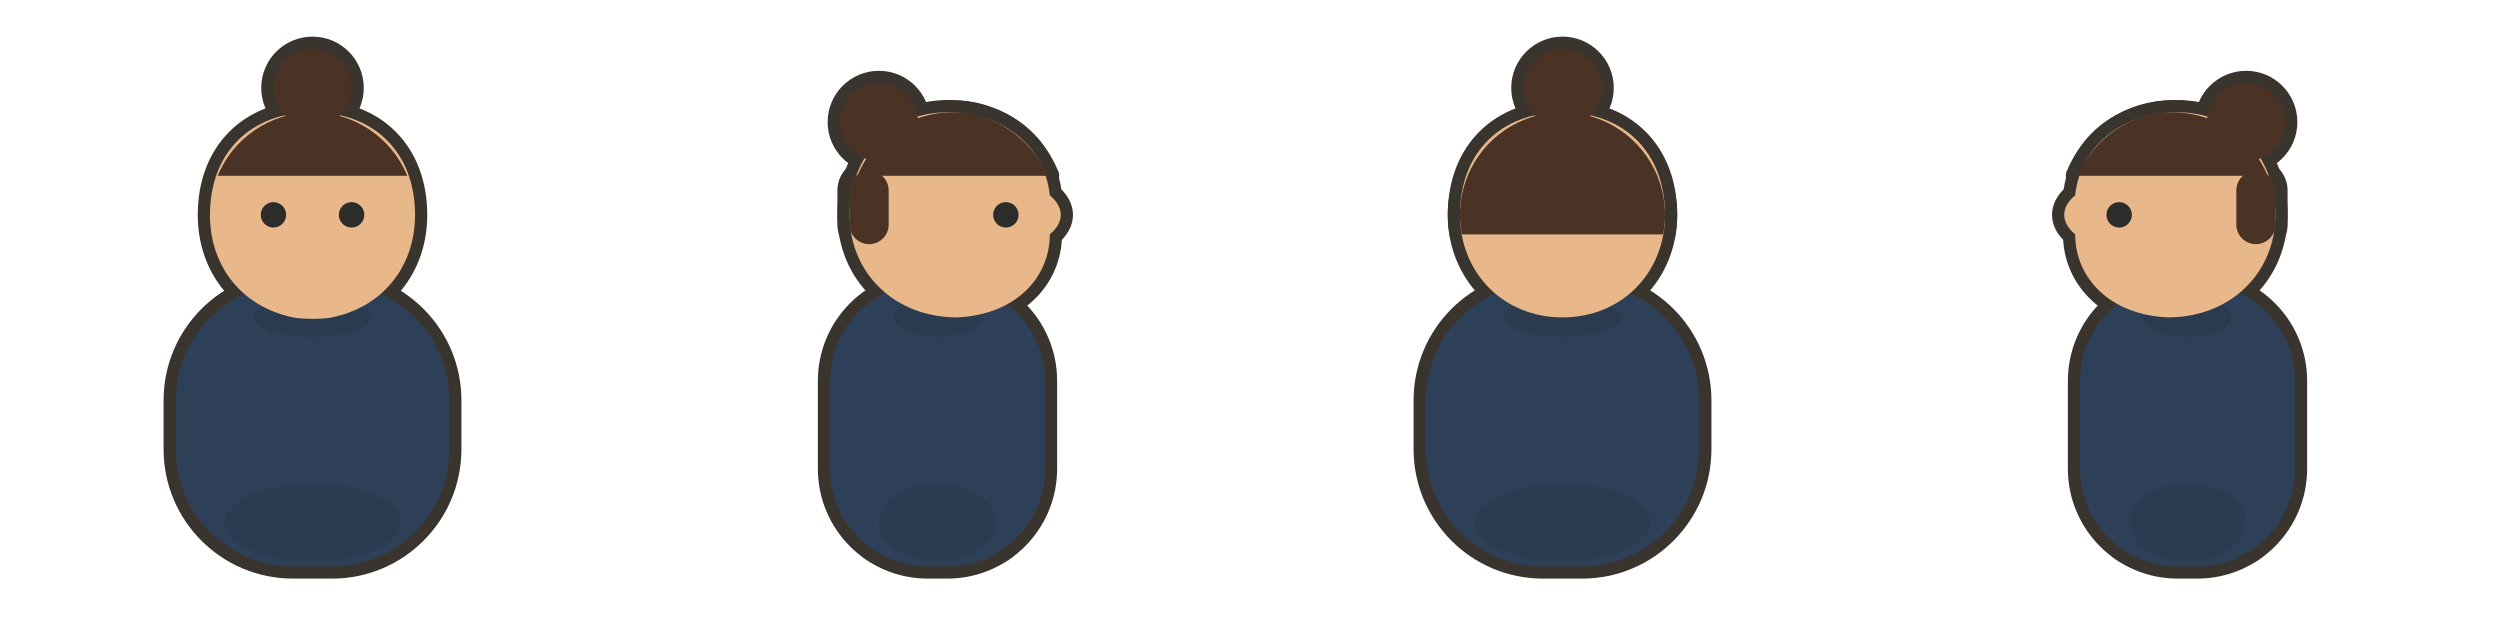
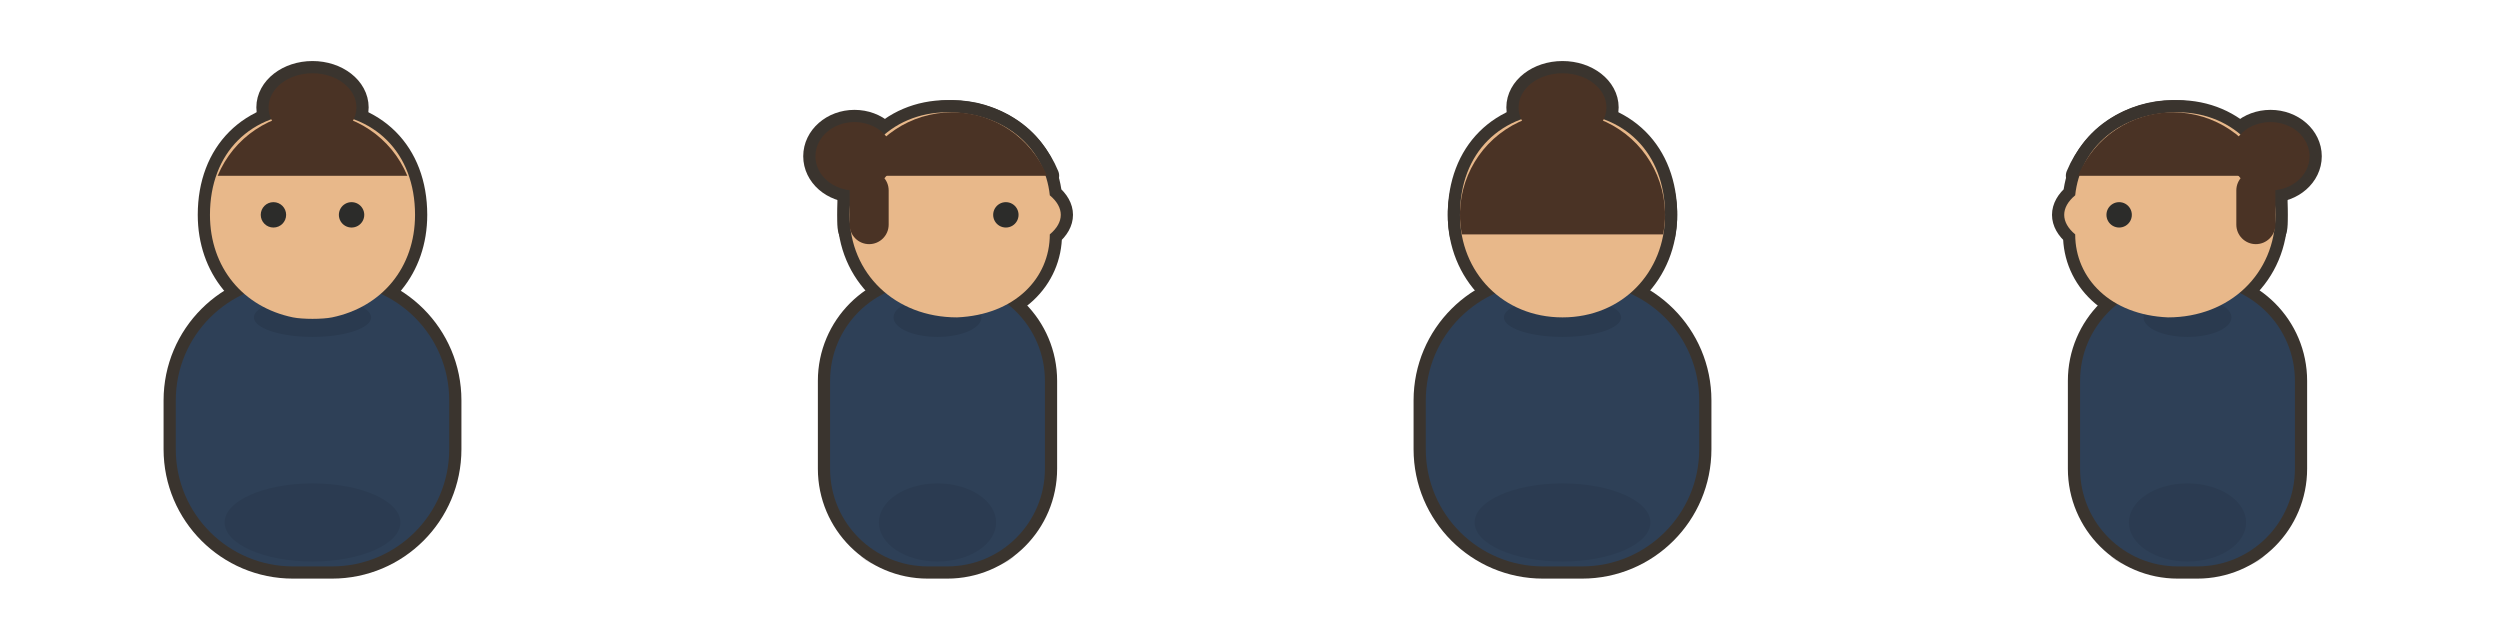
<svg xmlns="http://www.w3.org/2000/svg" viewBox="0 0 512 128" width="512" height="128">
  <g transform="translate(0 0)">
    <path d="M 48 113 a 16 4.5 0 1 0 32 0 a 16 4.5 0 1 0 -32 0 Z" fill="#000000" opacity="0.12" />
    <g transform="translate(64 0) scale(1 1) translate(-64 0)">
      <g transform="translate(64 87)">
        <path d="M -4 -29 h 8 a 24 24 0 0 1 24 24 v 10 a 24 24 0 0 1 -24 24 h -8 a 24 24 0 0 1 -24 -24 v -10 a 24 24 0 0 1 24 -24 Z" fill="#3A342E" stroke="#3A342E" stroke-width="5" stroke-linejoin="round" stroke-linecap="round" />
      </g>
    </g>
    <g transform="translate(64 58) scale(1) translate(-64 -58)">
      <g transform="translate(64 44)">
        <path d="M0-21C12.7-21 21-12.7 21 0 21 10.8 14.2 18.9 4 21 2 21.4-2 21.4-4 21-14.2 18.9-21 10.8-21 0-21-12.7-12.7-21 0-21Z" fill="#3A342E" stroke="#3A342E" stroke-width="5" stroke-linejoin="round" stroke-linecap="round" />
      </g>
      <g transform="translate(64 44)">
        <path d="M -19.416 -8 A 21 21 0 0 1 19.416 -8 Z" fill="#3A342E" stroke="#3A342E" stroke-width="5" stroke-linejoin="round" stroke-linecap="round" />
-         <path d="M -8 -26 a 8 8 0 1 0 16 0 a 8 8 0 1 0 -16 0 Z" fill="#3A342E" stroke="#3A342E" stroke-width="5" stroke-linejoin="round" stroke-linecap="round" />
+         <path d="M -9 -22 a 9 7 0 1 0 18 0 a 9 7 0 1 0 -18 0 Z" fill="#3A342E" stroke="#3A342E" stroke-width="5" stroke-linejoin="round" stroke-linecap="round" />
      </g>
    </g>
    <g transform="translate(64 0) scale(1 1) translate(-64 0)">
      <g transform="translate(64 87)">
        <path d="M -4 -29 h 8 a 24 24 0 0 1 24 24 v 10 a 24 24 0 0 1 -24 24 h -8 a 24 24 0 0 1 -24 -24 v -10 a 24 24 0 0 1 24 -24 Z" fill="#2E4057" />
        <path d="M -18 20 a 18 8 0 1 0 36 0 a 18 8 0 1 0 -36 0 Z" fill="#00000012" />
      </g>
      <g transform="translate(64 87)">
        <path d="M -8 -29 A 8 7 0 0 0 8 -29 Z" fill="#E8B88A" />
      </g>
      <g transform="translate(64 87)">
        <path d="M -12 -22 a 12 4 0 1 0 24 0 a 12 4 0 1 0 -24 0 Z" fill="#00000018" />
      </g>
    </g>
    <g transform="translate(64 58) scale(1) translate(-64 -58)">
      <g transform="translate(64 44)">
        <path d="M0-21C12.7-21 21-12.7 21 0 21 10.8 14.2 18.9 4 21 2 21.4-2 21.4-4 21-14.2 18.9-21 10.8-21 0-21-12.7-12.7-21 0-21Z" fill="#E8B88A" />
        <path d="M-10.6 0C-10.6 1.436-9.436 2.6-8 2.6-6.564 2.6-5.4 1.436-5.4 0-5.4-1.436-6.564-2.6-8-2.6-9.436-2.6-10.6-1.436-10.6 0Z" fill="#2C2C2A" />
        <path d="M5.4 0C5.4 0.929 5.896 1.787 6.7 2.252 7.504 2.716 8.496 2.716 9.3 2.252 10.104 1.787 10.6 0.929 10.6 0 10.6-0.929 10.104-1.787 9.3-2.252 8.496-2.716 7.504-2.716 6.7-2.252 5.896-1.787 5.4-0.929 5.4 0Z" fill="#2C2C2A" />
      </g>
      <g transform="translate(64 44)">
        <path d="M -19.416 -8 A 21 21 0 0 1 19.416 -8 Z" fill="#4A3325" />
-         <path d="M -8 -26 a 8 8 0 1 0 16 0 a 8 8 0 1 0 -16 0 Z" fill="#4A3325" />
+         <path d="M -9 -22 a 9 7 0 1 0 18 0 a 9 7 0 1 0 -18 0 Z" fill="#4A3325" />
      </g>
    </g>
  </g>
  <g transform="translate(128 0)">
    <path d="M 48 113 a 16 4.5 0 1 0 32 0 a 16 4.5 0 1 0 -32 0 Z" fill="#000000" opacity="0.12" />
    <g transform="translate(64 0) scale(1 1) translate(-64 0)">
      <g transform="translate(64 87)">
        <path d="M -2 -29 h 4 a 20 20 0 0 1 20 20 v 18 a 20 20 0 0 1 -20 20 h -4 a 20 20 0 0 1 -20 -20 v -18 a 20 20 0 0 1 20 -20 Z" fill="#3A342E" stroke="#3A342E" stroke-width="5" stroke-linejoin="round" stroke-linecap="round" />
      </g>
    </g>
    <g transform="translate(64 58) scale(1) translate(-64 -58)">
      <g transform="translate(67 44)">
        <path d="M-1-21C10.8-21 19-13.7 20-4 23-1.5 23 1.5 20 4 20 13 12.8 20.5 1 21-11.7 21-21 12-21 0-21-12-12.7-21-1-21Z" fill="#3A342E" stroke="#3A342E" stroke-width="5" stroke-linejoin="round" stroke-linecap="round" />
      </g>
      <g transform="translate(67 44)">
        <path d="M -19.416 -8 A 21 21 0 0 1 19.416 -8 Z" fill="#3A342E" stroke="#3A342E" stroke-width="5" stroke-linejoin="round" stroke-linecap="round" />
        <path d="M -17 -9 h 0 a 4 4 0 0 1 4 4 v 7 a 4 4 0 0 1 -4 4 h 0 a 4 4 0 0 1 -4 -4 v -7 a 4 4 0 0 1 4 -4 Z" fill="#3A342E" stroke="#3A342E" stroke-width="5" stroke-linejoin="round" stroke-linecap="round" />
-         <path d="M -23 -19 a 8 8 0 1 0 16 0 a 8 8 0 1 0 -16 0 Z" fill="#3A342E" stroke="#3A342E" stroke-width="5" stroke-linejoin="round" stroke-linecap="round" />
+         <path d="M -28 -12 a 8 7 0 1 0 16 0 a 8 7 0 1 0 -16 0 Z" fill="#3A342E" stroke="#3A342E" stroke-width="5" stroke-linejoin="round" stroke-linecap="round" />
      </g>
    </g>
    <g transform="translate(64 0) scale(1 1) translate(-64 0)">
      <g transform="translate(64 87)">
        <path d="M -2 -29 h 4 a 20 20 0 0 1 20 20 v 18 a 20 20 0 0 1 -20 20 h -4 a 20 20 0 0 1 -20 -20 v -18 a 20 20 0 0 1 20 -20 Z" fill="#2E4057" />
        <path d="M -12 20 a 12 8 0 1 0 24 0 a 12 8 0 1 0 -24 0 Z" fill="#00000012" />
      </g>
      <g transform="translate(64 87)">
        <path d="M -9 -22 a 9 4 0 1 0 18 0 a 9 4 0 1 0 -18 0 Z" fill="#00000018" />
      </g>
    </g>
    <g transform="translate(64 58) scale(1) translate(-64 -58)">
      <g transform="translate(67 44)">
        <path d="M-1-21C10.8-21 19-13.7 20-4 23-1.5 23 1.5 20 4 20 13 12.8 20.5 1 21-11.7 21-21 12-21 0-21-12-12.7-21-1-21Z" fill="#E8B88A" />
        <path d="M8.4 0C8.4 0.929 8.896 1.787 9.7 2.252 10.504 2.716 11.496 2.716 12.3 2.252 13.104 1.787 13.6 0.929 13.6 0 13.6-0.929 13.104-1.787 12.3-2.252 11.496-2.716 10.504-2.716 9.7-2.252 8.896-1.787 8.4-0.929 8.4 0Z" fill="#2C2C2A" />
      </g>
      <g transform="translate(67 44)">
        <path d="M -19.416 -8 A 21 21 0 0 1 19.416 -8 Z" fill="#4A3325" />
        <path d="M -17 -9 h 0 a 4 4 0 0 1 4 4 v 7 a 4 4 0 0 1 -4 4 h 0 a 4 4 0 0 1 -4 -4 v -7 a 4 4 0 0 1 4 -4 Z" fill="#4A3325" />
-         <path d="M -23 -19 a 8 8 0 1 0 16 0 a 8 8 0 1 0 -16 0 Z" fill="#4A3325" />
+         <path d="M -28 -12 a 8 7 0 1 0 16 0 a 8 7 0 1 0 -16 0 Z" fill="#4A3325" />
      </g>
    </g>
  </g>
  <g transform="translate(256 0)">
    <path d="M 48 113 a 16 4.5 0 1 0 32 0 a 16 4.5 0 1 0 -32 0 Z" fill="#000000" opacity="0.12" />
    <g transform="translate(64 0) scale(1 1) translate(-64 0)">
      <g transform="translate(64 87)">
        <path d="M -4 -29 h 8 a 24 24 0 0 1 24 24 v 10 a 24 24 0 0 1 -24 24 h -8 a 24 24 0 0 1 -24 -24 v -10 a 24 24 0 0 1 24 -24 Z" fill="#3A342E" stroke="#3A342E" stroke-width="5" stroke-linejoin="round" stroke-linecap="round" />
      </g>
    </g>
    <g transform="translate(64 58) scale(1) translate(-64 -58)">
      <g transform="translate(64 44)">
        <path d="M0-21C12.7-21 21-12.7 21 0 21 11.8 12.2 21 0 21-12.2 21-21 11.8-21 0-21-12.7-12.7-21 0-21Z" fill="#3A342E" stroke="#3A342E" stroke-width="5" stroke-linejoin="round" stroke-linecap="round" />
      </g>
      <g transform="translate(64 44)">
        <path d="M -20.616 4 A 21 21 0 1 1 20.616 4 Z" fill="#3A342E" stroke="#3A342E" stroke-width="5" stroke-linejoin="round" stroke-linecap="round" />
-         <path d="M -8 -26 a 8 8 0 1 0 16 0 a 8 8 0 1 0 -16 0 Z" fill="#3A342E" stroke="#3A342E" stroke-width="5" stroke-linejoin="round" stroke-linecap="round" />
+         <path d="M -9 -22 a 9 7 0 1 0 18 0 a 9 7 0 1 0 -18 0 Z" fill="#3A342E" stroke="#3A342E" stroke-width="5" stroke-linejoin="round" stroke-linecap="round" />
      </g>
    </g>
    <g transform="translate(64 0) scale(1 1) translate(-64 0)">
      <g transform="translate(64 87)">
        <path d="M -4 -29 h 8 a 24 24 0 0 1 24 24 v 10 a 24 24 0 0 1 -24 24 h -8 a 24 24 0 0 1 -24 -24 v -10 a 24 24 0 0 1 24 -24 Z" fill="#2E4057" />
        <path d="M -18 20 a 18 8 0 1 0 36 0 a 18 8 0 1 0 -36 0 Z" fill="#00000012" />
      </g>
      <g transform="translate(64 87)">
        <path d="M -12 -22 a 12 4 0 1 0 24 0 a 12 4 0 1 0 -24 0 Z" fill="#00000018" />
      </g>
    </g>
    <g transform="translate(64 58) scale(1) translate(-64 -58)">
      <g transform="translate(64 44)">
        <path d="M0-21C12.7-21 21-12.7 21 0 21 11.8 12.2 21 0 21-12.2 21-21 11.8-21 0-21-12.7-12.7-21 0-21Z" fill="#E8B88A" />
      </g>
      <g transform="translate(64 44)">
        <path d="M -20.616 4 A 21 21 0 1 1 20.616 4 Z" fill="#4A3325" />
-         <path d="M -8 -26 a 8 8 0 1 0 16 0 a 8 8 0 1 0 -16 0 Z" fill="#4A3325" />
+         <path d="M -9 -22 a 9 7 0 1 0 18 0 a 9 7 0 1 0 -18 0 Z" fill="#4A3325" />
      </g>
    </g>
  </g>
  <g transform="translate(384 0)">
    <path d="M 48 113 a 16 4.5 0 1 0 32 0 a 16 4.5 0 1 0 -32 0 Z" fill="#000000" opacity="0.12" />
    <g transform="translate(128 0) scale(-1 1)">
      <g transform="translate(64 0) scale(1 1) translate(-64 0)">
        <g transform="translate(64 87)">
          <path d="M -2 -29 h 4 a 20 20 0 0 1 20 20 v 18 a 20 20 0 0 1 -20 20 h -4 a 20 20 0 0 1 -20 -20 v -18 a 20 20 0 0 1 20 -20 Z" fill="#3A342E" stroke="#3A342E" stroke-width="5" stroke-linejoin="round" stroke-linecap="round" />
        </g>
      </g>
      <g transform="translate(64 58) scale(1) translate(-64 -58)">
        <g transform="translate(67 44)">
          <path d="M-1-21C10.8-21 19-13.7 20-4 23-1.5 23 1.5 20 4 20 13 12.8 20.5 1 21-11.7 21-21 12-21 0-21-12-12.7-21-1-21Z" fill="#3A342E" stroke="#3A342E" stroke-width="5" stroke-linejoin="round" stroke-linecap="round" />
        </g>
        <g transform="translate(67 44)">
          <path d="M -19.416 -8 A 21 21 0 0 1 19.416 -8 Z" fill="#3A342E" stroke="#3A342E" stroke-width="5" stroke-linejoin="round" stroke-linecap="round" />
          <path d="M -17 -9 h 0 a 4 4 0 0 1 4 4 v 7 a 4 4 0 0 1 -4 4 h 0 a 4 4 0 0 1 -4 -4 v -7 a 4 4 0 0 1 4 -4 Z" fill="#3A342E" stroke="#3A342E" stroke-width="5" stroke-linejoin="round" stroke-linecap="round" />
-           <path d="M -23 -19 a 8 8 0 1 0 16 0 a 8 8 0 1 0 -16 0 Z" fill="#3A342E" stroke="#3A342E" stroke-width="5" stroke-linejoin="round" stroke-linecap="round" />
+           <path d="M -28 -12 a 8 7 0 1 0 16 0 a 8 7 0 1 0 -16 0 Z" fill="#3A342E" stroke="#3A342E" stroke-width="5" stroke-linejoin="round" stroke-linecap="round" />
        </g>
      </g>
      <g transform="translate(64 0) scale(1 1) translate(-64 0)">
        <g transform="translate(64 87)">
          <path d="M -2 -29 h 4 a 20 20 0 0 1 20 20 v 18 a 20 20 0 0 1 -20 20 h -4 a 20 20 0 0 1 -20 -20 v -18 a 20 20 0 0 1 20 -20 Z" fill="#2E4057" />
          <path d="M -12 20 a 12 8 0 1 0 24 0 a 12 8 0 1 0 -24 0 Z" fill="#00000012" />
        </g>
        <g transform="translate(64 87)">
          <path d="M -9 -22 a 9 4 0 1 0 18 0 a 9 4 0 1 0 -18 0 Z" fill="#00000018" />
        </g>
      </g>
      <g transform="translate(64 58) scale(1) translate(-64 -58)">
        <g transform="translate(67 44)">
          <path d="M-1-21C10.8-21 19-13.7 20-4 23-1.5 23 1.5 20 4 20 13 12.8 20.5 1 21-11.7 21-21 12-21 0-21-12-12.7-21-1-21Z" fill="#E8B88A" />
          <path d="M8.4 0C8.4 0.929 8.896 1.787 9.7 2.252 10.504 2.716 11.496 2.716 12.3 2.252 13.104 1.787 13.6 0.929 13.6 0 13.6-0.929 13.104-1.787 12.3-2.252 11.496-2.716 10.504-2.716 9.7-2.252 8.896-1.787 8.4-0.929 8.4 0Z" fill="#2C2C2A" />
        </g>
        <g transform="translate(67 44)">
          <path d="M -19.416 -8 A 21 21 0 0 1 19.416 -8 Z" fill="#4A3325" />
          <path d="M -17 -9 h 0 a 4 4 0 0 1 4 4 v 7 a 4 4 0 0 1 -4 4 h 0 a 4 4 0 0 1 -4 -4 v -7 a 4 4 0 0 1 4 -4 Z" fill="#4A3325" />
-           <path d="M -23 -19 a 8 8 0 1 0 16 0 a 8 8 0 1 0 -16 0 Z" fill="#4A3325" />
+           <path d="M -28 -12 a 8 7 0 1 0 16 0 a 8 7 0 1 0 -16 0 Z" fill="#4A3325" />
        </g>
      </g>
    </g>
  </g>
</svg>
